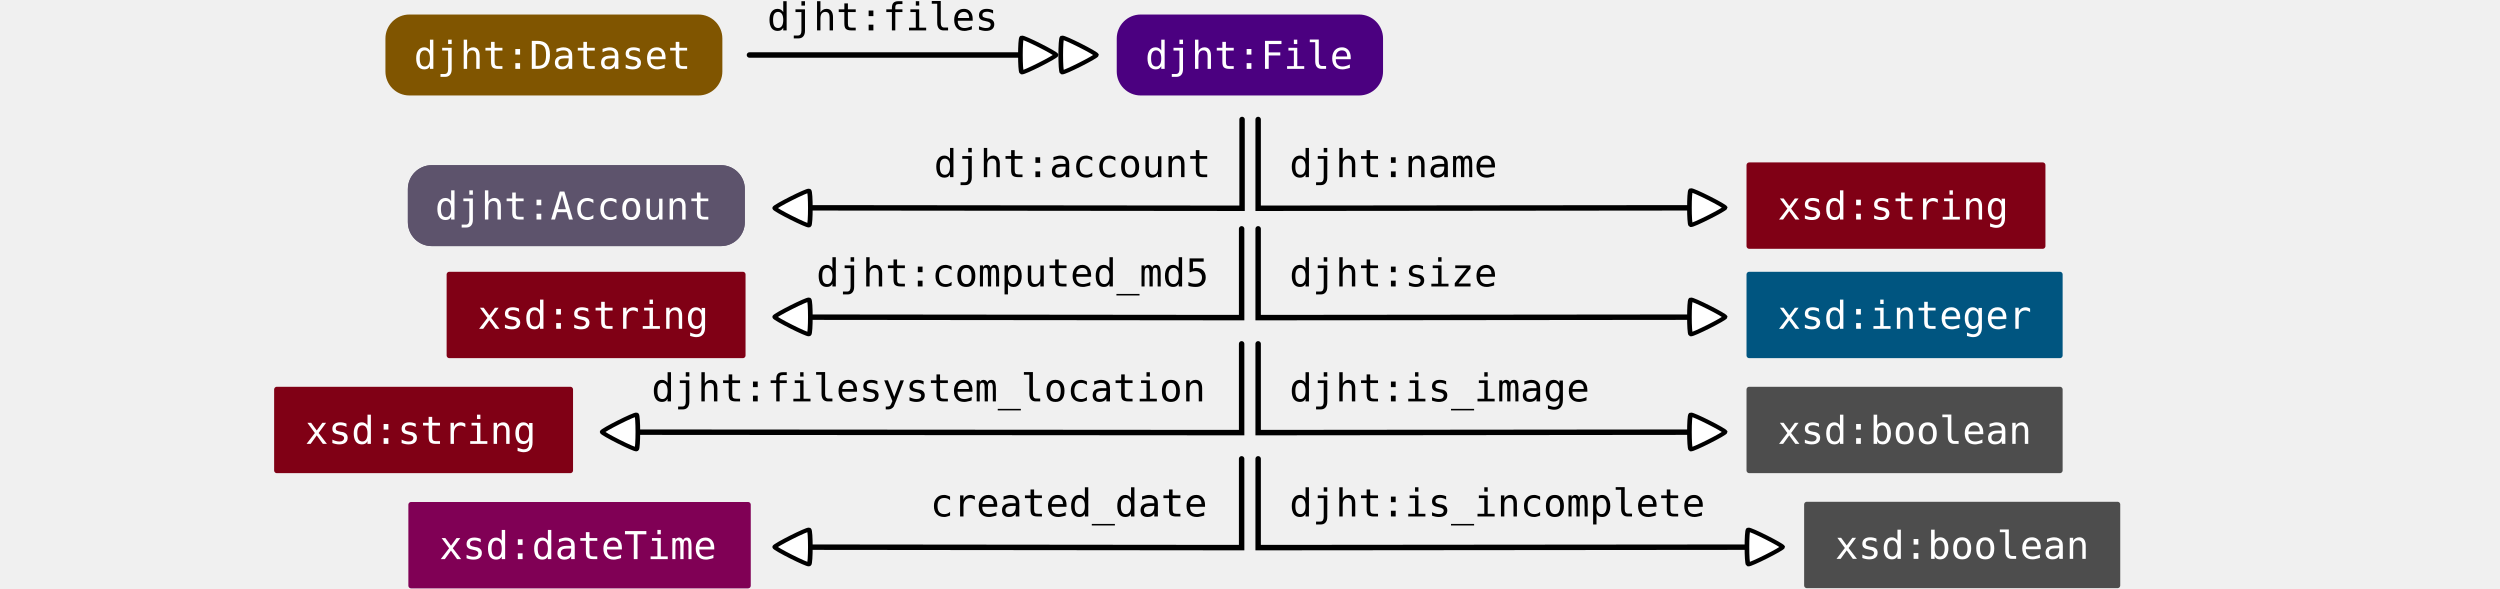
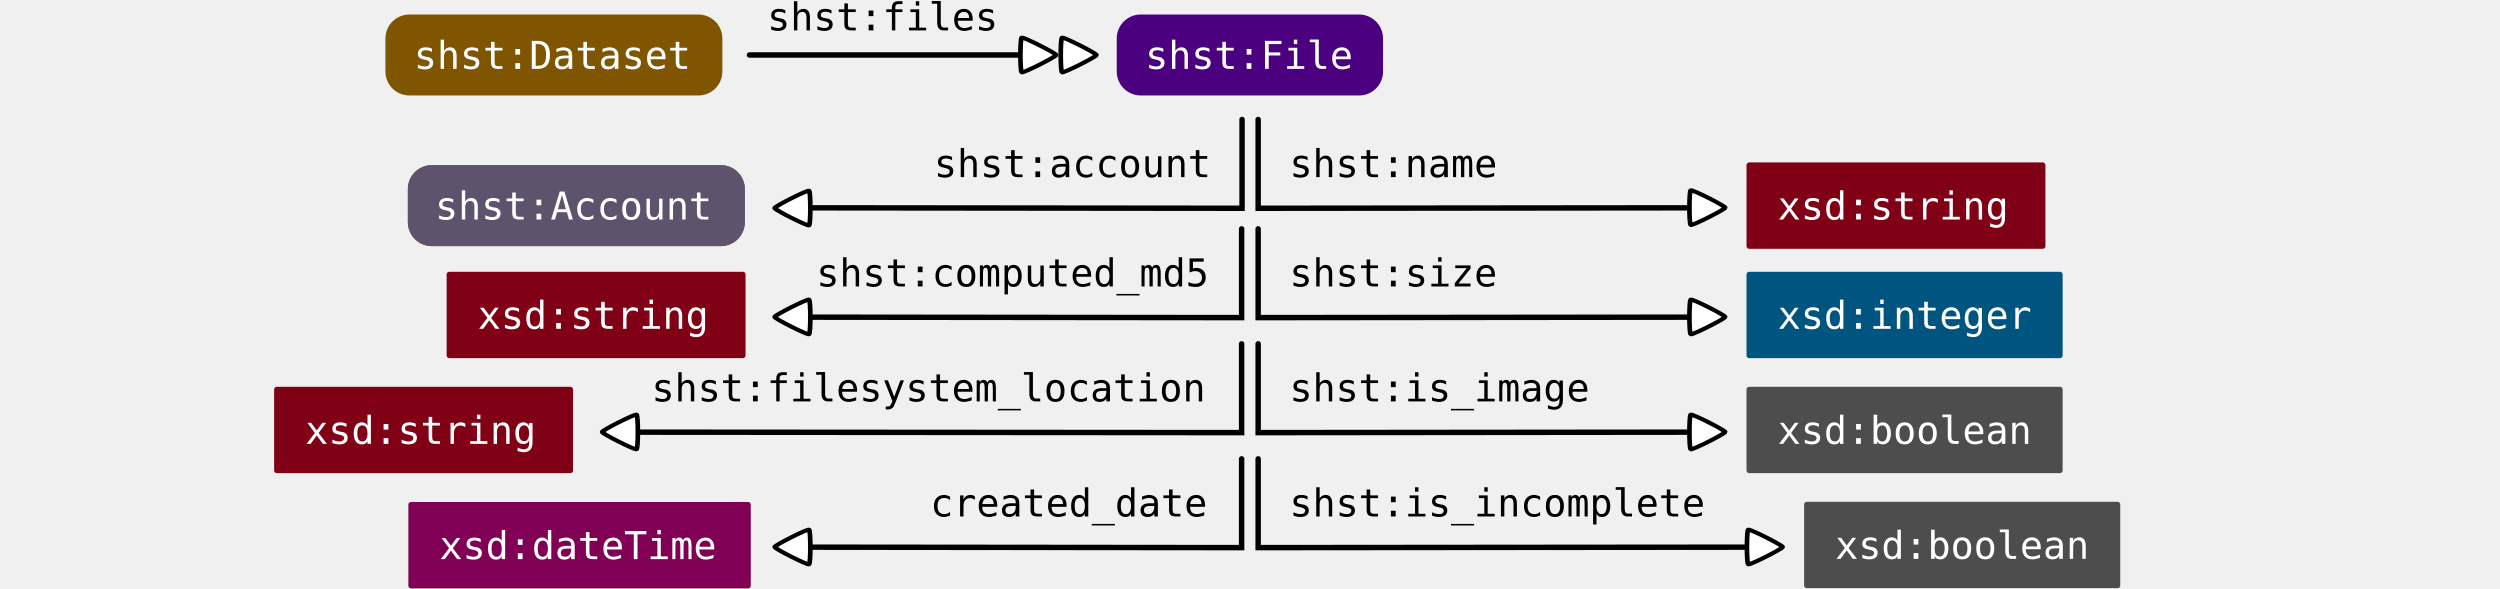
<svg xmlns="http://www.w3.org/2000/svg" width="230mm" height="54.134mm" version="1.1" viewBox="0 0 230 54.134" font-family="'Fira Code', monospace" font-size="3.528px">
  <g transform="translate(-368.41 -92.077)">
    <text x="454.33" y="108.373" fill="#000" stroke-width=".131" style="line-height:1.25" xml:space="preserve">
-       <tspan x="454.33" y="108.373" stroke-width=".131">djht:account</tspan>
+       <tspan x="454.33" y="108.373" stroke-width=".131">shst:account</tspan>
    </text>
    <text x="487.037" y="139.594" fill="#000" stroke-width=".131" style="line-height:1.25" xml:space="preserve">
-       <tspan x="487.037" y="139.594" stroke-width=".131">djht:is_incomplete</tspan>
+       <tspan x="487.037" y="139.594" stroke-width=".131">shst:is_incomplete</tspan>
    </text>
    <path d="m484.16 134.29v8.168l44.84-0.042" fill="none" stroke="#000" stroke-linecap="round" stroke-width=".5" />
    <path transform="matrix(-.549 .12832 .1471 .47889 668.15 84.599)" d="m267.07 52.47c-0.228 0.228-6.135-1.355-6.218-1.666-0.083-0.311 4.241-4.636 4.552-4.552 0.311 0.083 1.894 5.991 1.666 6.218z" fill="#fff" stroke="#000" stroke-linecap="round" stroke-linejoin="round" stroke-width=".754" />
    <text x="487.037" y="129.011" fill="#000" stroke-width=".131" style="line-height:1.25" xml:space="preserve">
-       <tspan x="487.037" y="129.011" stroke-width=".131">djht:is_image</tspan>
+       <tspan x="487.037" y="129.011" stroke-width=".131">shst:is_image</tspan>
    </text>
    <path d="m484.16 123.71v8.168l39.903-0.042" fill="none" stroke="#000" stroke-linecap="round" stroke-width=".5" />
    <path transform="matrix(-.549 .12832 .1471 .47889 662.86 74.016)" d="m267.07 52.47c-0.228 0.228-6.135-1.355-6.218-1.666-0.083-0.311 4.241-4.636 4.552-4.552 0.311 0.083 1.894 5.991 1.666 6.218z" fill="#fff" stroke="#000" stroke-linecap="round" stroke-linejoin="round" stroke-width=".754" />
    <text x="443.508" y="118.427" fill="#000" stroke-width=".131" style="line-height:1.25" xml:space="preserve">
-       <tspan x="443.508" y="118.427" stroke-width=".131">djht:computed_md5</tspan>
+       <tspan x="443.508" y="118.427" stroke-width=".131">shst:computed_md5</tspan>
    </text>
    <g stroke="#000" stroke-linecap="round">
      <path d="m482.64 113.13v8.168l-39.903-0.042" fill="none" stroke-width=".5" />
      <path d="m482.68 103.07v8.168l-39.903-0.042" fill="none" stroke-width=".5" />
      <path transform="matrix(.549 .12832 -.1471 .47889 303.94 53.418)" d="m267.07 52.47c-0.228 0.228-6.135-1.355-6.218-1.666-0.083-0.311 4.241-4.636 4.552-4.552 0.311 0.083 1.894 5.991 1.666 6.218z" fill="#fff" stroke-linejoin="round" stroke-width=".754" />
      <path transform="matrix(.549 .12832 -.1471 .47889 303.94 63.433)" d="m267.07 52.47c-0.228 0.228-6.135-1.355-6.218-1.666-0.083-0.311 4.241-4.636 4.552-4.552 0.311 0.083 1.894 5.991 1.666 6.218z" fill="#fff" stroke-linejoin="round" stroke-width=".754" />
    </g>
    <g>
      <rect x="529.34" y="127.91" width="28.582" height="7.447" rx="0" ry="0" fill="#4d4d4d" stroke="#4d4d4d" stroke-linecap="round" stroke-linejoin="round" stroke-width=".5" />
      <text x="531.956" y="132.912" fill="#fff" stroke-width=".131" style="line-height:1.25" xml:space="preserve">
        <tspan x="531.956" y="132.912" fill="#fff" stroke-width=".131">xsd:boolean</tspan>
      </text>
      <rect x="534.64" y="138.49" width="28.582" height="7.447" rx="0" ry="0" fill="#4d4d4d" stroke="#4d4d4d" stroke-linecap="round" stroke-linejoin="round" stroke-width=".5" />
      <text x="537.248" y="143.495" fill="#fff" stroke-width=".131" style="line-height:1.25" xml:space="preserve">
        <tspan x="537.248" y="143.495" fill="#fff" stroke-width=".131">xsd:boolean</tspan>
      </text>
      <rect x="409.75" y="117.33" width="27" height="7.447" rx="0" ry="0" fill="#800015" stroke="#800015" stroke-linecap="round" stroke-linejoin="round" stroke-width=".5" />
      <text x="412.365" y="122.328" fill="#fff" stroke-width=".131" style="line-height:1.25" xml:space="preserve">
        <tspan x="412.365" y="122.328" fill="#fff" stroke-width=".131">xsd:string</tspan>
      </text>
      <text x="428.344" y="129.011" fill="#000" stroke-width=".131" style="line-height:1.25" xml:space="preserve">
-         <tspan x="428.344" y="129.011" stroke-width=".131">djht:filesystem_location</tspan>
+         <tspan x="428.344" y="129.011" stroke-width=".131">shst:filesystem_location</tspan>
      </text>
    </g>
    <g stroke-linecap="round">
      <path d="m482.64 123.71v8.168l-55.383-0.042" fill="none" stroke="#000" stroke-width=".5" />
      <path transform="matrix(.549 .12832 -.1471 .47889 288.07 74.016)" d="m267.07 52.47c-0.228 0.228-6.135-1.355-6.218-1.666-0.083-0.311 4.241-4.636 4.552-4.552 0.311 0.083 1.894 5.991 1.666 6.218z" fill="#fff" stroke="#000" stroke-linejoin="round" stroke-width=".754" />
      <rect x="393.88" y="127.91" width="27" height="7.447" rx="0" ry="0" fill="#800015" stroke="#800015" stroke-linejoin="round" stroke-width=".5" />
    </g>
    <text x="396.49" y="132.912" fill="#fff" stroke-width=".131" style="line-height:1.25" xml:space="preserve">
      <tspan x="396.49" y="132.912" fill="#fff" stroke-width=".131">xsd:string</tspan>
    </text>
    <g transform="translate(64.187 10.089)">
      <rect x="341.75" y="97.184" width="31" height="7.447" ry="2.204" fill="#5d536c" />
      <text x="344.244" y="102.185" fill="#fff" stroke-width=".131" style="line-height:1.25" xml:space="preserve">
-         <tspan x="344.244" y="102.185" fill="#fff" stroke-width=".131">djht:Account</tspan>
+         <tspan x="344.244" y="102.185" fill="#fff" stroke-width=".131">shst:Account</tspan>
      </text>
    </g>
    <text x="487.037" y="108.373" fill="#000" stroke-width=".131" style="line-height:1.25" xml:space="preserve">
-       <tspan x="487.037" y="108.373" stroke-width=".131">djht:name</tspan>
+       <tspan x="487.037" y="108.373" stroke-width=".131">shst:name</tspan>
    </text>
    <path d="m484.16 103.07v8.168l39.903-0.042" fill="none" stroke="#000" stroke-linecap="round" stroke-width=".5" />
    <path transform="matrix(-.549 .12832 .1471 .47889 662.86 53.378)" d="m267.07 52.47c-0.228 0.228-6.135-1.355-6.218-1.666-0.083-0.311 4.241-4.636 4.552-4.552 0.311 0.083 1.894 5.991 1.666 6.218z" fill="#fff" stroke="#000" stroke-linecap="round" stroke-linejoin="round" stroke-width=".754" />
    <g>
      <rect x="405.93" y="107.27" width="31" height="7.447" ry="2.204" fill="#5d536c" />
      <text x="408.431" y="112.274" fill="#fff" stroke-width=".131" style="line-height:1.25" xml:space="preserve">
-         <tspan x="408.431" y="112.274" fill="#fff" stroke-width=".131">djht:Account</tspan>
+         <tspan x="408.431" y="112.274" fill="#fff" stroke-width=".131">shst:Account</tspan>
      </text>
      <text x="487.037" y="118.427" fill="#000" stroke-width=".131" style="line-height:1.25" xml:space="preserve">
-         <tspan x="487.037" y="118.427" stroke-width=".131">djht:size</tspan>
+         <tspan x="487.037" y="118.427" stroke-width=".131">shst:size</tspan>
      </text>
    </g>
    <path d="m484.16 113.13v8.168l39.903-0.042" fill="none" stroke="#000" stroke-linecap="round" stroke-width=".5" />
    <path transform="matrix(-.549 .12832 .1471 .47889 662.86 63.433)" d="m267.07 52.47c-0.228 0.228-6.135-1.355-6.218-1.666-0.083-0.311 4.241-4.636 4.552-4.552 0.311 0.083 1.894 5.991 1.666 6.218z" fill="#fff" stroke="#000" stroke-linecap="round" stroke-linejoin="round" stroke-width=".754" />
    <g>
      <rect x="529.34" y="117.33" width="28.582" height="7.447" rx="0" ry="0" fill="#005580" stroke="#005580" stroke-linecap="round" stroke-linejoin="round" stroke-width=".5" />
      <text x="531.956" y="122.328" fill="#fff" stroke-width=".131" style="line-height:1.25" xml:space="preserve">
        <tspan x="531.956" y="122.328" fill="#fff" stroke-width=".131">xsd:integer</tspan>
      </text>
      <rect x="471.15" y="93.413" width="24.5" height="7.447" ry="2.204" fill="#4b0080" />
      <text x="473.762" y="98.415" fill="#fff" stroke-width=".131" style="line-height:1.25" xml:space="preserve">
-         <tspan x="473.762" y="98.415" fill="#fff" stroke-width=".131">djht:File</tspan>
+         <tspan x="473.762" y="98.415" fill="#fff" stroke-width=".131">shst:File</tspan>
      </text>
      <text x="453.987" y="139.594" fill="#000" stroke-width=".131" style="line-height:1.25" xml:space="preserve">
        <tspan x="453.987" y="139.594" stroke-width=".131">created_date</tspan>
      </text>
      <rect x="406.23" y="138.51" width="31" height="7.447" rx="0" ry="0" fill="#800055" stroke="#800055" stroke-linecap="round" stroke-linejoin="round" stroke-width=".5" />
      <text x="408.837" y="143.516" fill="#fff" stroke-width=".131" style="line-height:1.25" xml:space="preserve">
        <tspan x="408.837" y="143.516" fill="#fff" stroke-width=".131">xsd:dateTime</tspan>
      </text>
    </g>
    <path d="m482.64 134.29v8.168l-39.903-0.042" fill="none" stroke="#000" stroke-linecap="round" stroke-width=".5" />
    <path transform="matrix(.549 .12832 -.1471 .47889 303.94 84.599)" d="m267.07 52.47c-0.228 0.228-6.135-1.355-6.218-1.666-0.083-0.311 4.241-4.636 4.552-4.552 0.311 0.083 1.894 5.991 1.666 6.218z" fill="#fff" stroke="#000" stroke-linecap="round" stroke-linejoin="round" stroke-width=".754" />
    <g>
      <rect x="529.34" y="107.27" width="27" height="7.447" rx="0" ry="0" fill="#800015" stroke="#800015" stroke-linecap="round" stroke-linejoin="round" stroke-width=".5" />
      <text x="531.956" y="112.274" fill="#fff" stroke-width=".131" style="line-height:1.25" xml:space="preserve">
        <tspan x="531.956" y="112.274" fill="#fff" stroke-width=".131">xsd:string</tspan>
      </text>
      <rect x="403.87" y="93.413" width="30.997" height="7.447" ry="2.204" fill="#805500" />
      <text x="406.48" y="98.415" fill="#fff" stroke-width=".131" style="line-height:1.25" xml:space="preserve">
-         <tspan x="406.48" y="98.415" fill="#fff" stroke-width=".131">djht:Dataset</tspan>
+         <tspan x="406.48" y="98.415" fill="#fff" stroke-width=".131">shst:Dataset</tspan>
      </text>
    </g>
    <g stroke="#000" stroke-linecap="round">
      <path d="m437.36 97.137h24.999" fill="none" stroke-width=".5" />
      <path transform="matrix(-.549 .12832 .1471 .47889 601.31 39.335)" d="m267.07 52.47c-0.228 0.228-6.135-1.355-6.218-1.666-0.083-0.311 4.241-4.636 4.552-4.552 0.311 0.083 1.894 5.991 1.666 6.218z" fill="#fff" stroke-linejoin="round" stroke-width=".754" />
      <path transform="matrix(-.549 .12832 .1471 .47889 605.02 39.335)" d="m267.07 52.47c-0.228 0.228-6.135-1.355-6.218-1.666-0.083-0.311 4.241-4.636 4.552-4.552 0.311 0.083 1.894 5.991 1.666 6.218z" fill="#fff" stroke-linejoin="round" stroke-width=".754" />
    </g>
    <text x="438.984" y="94.874" fill="#000" stroke-width=".131" style="line-height:1.25" xml:space="preserve">
-       <tspan x="438.984" y="94.874" stroke-width=".131">djht:files</tspan>
+       <tspan x="438.984" y="94.874" stroke-width=".131">shst:files</tspan>
    </text>
  </g>
</svg>
